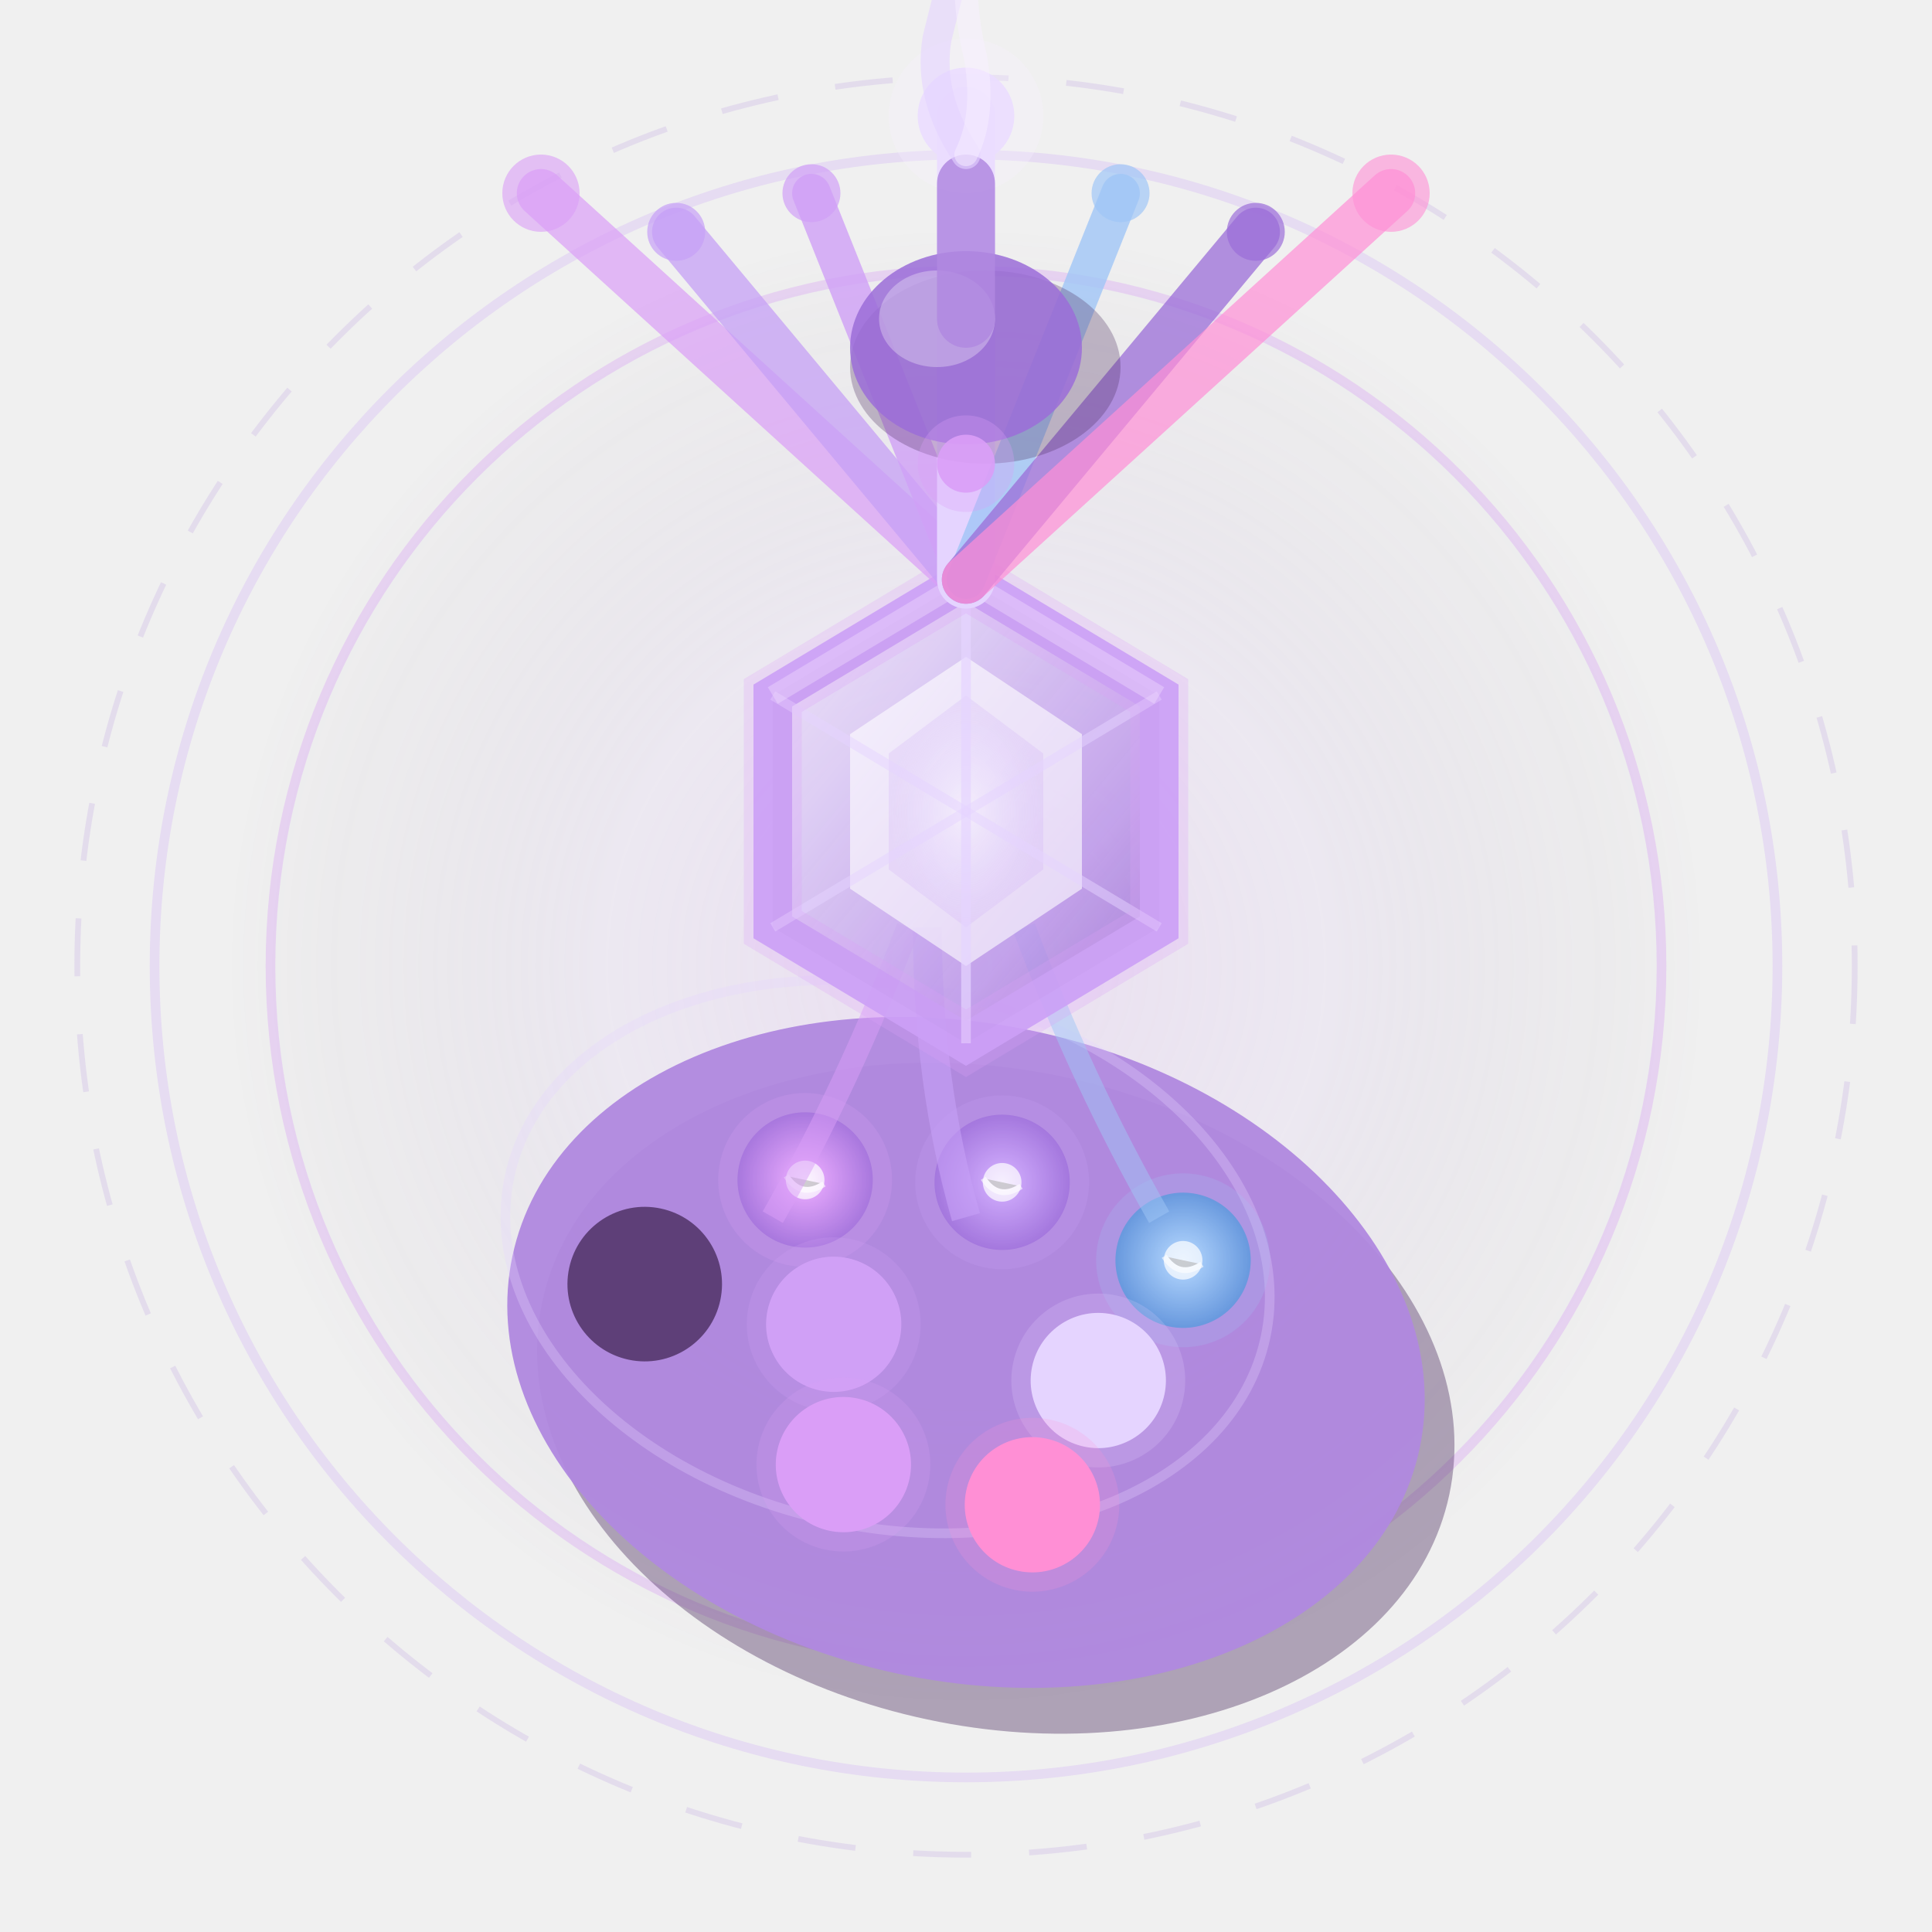
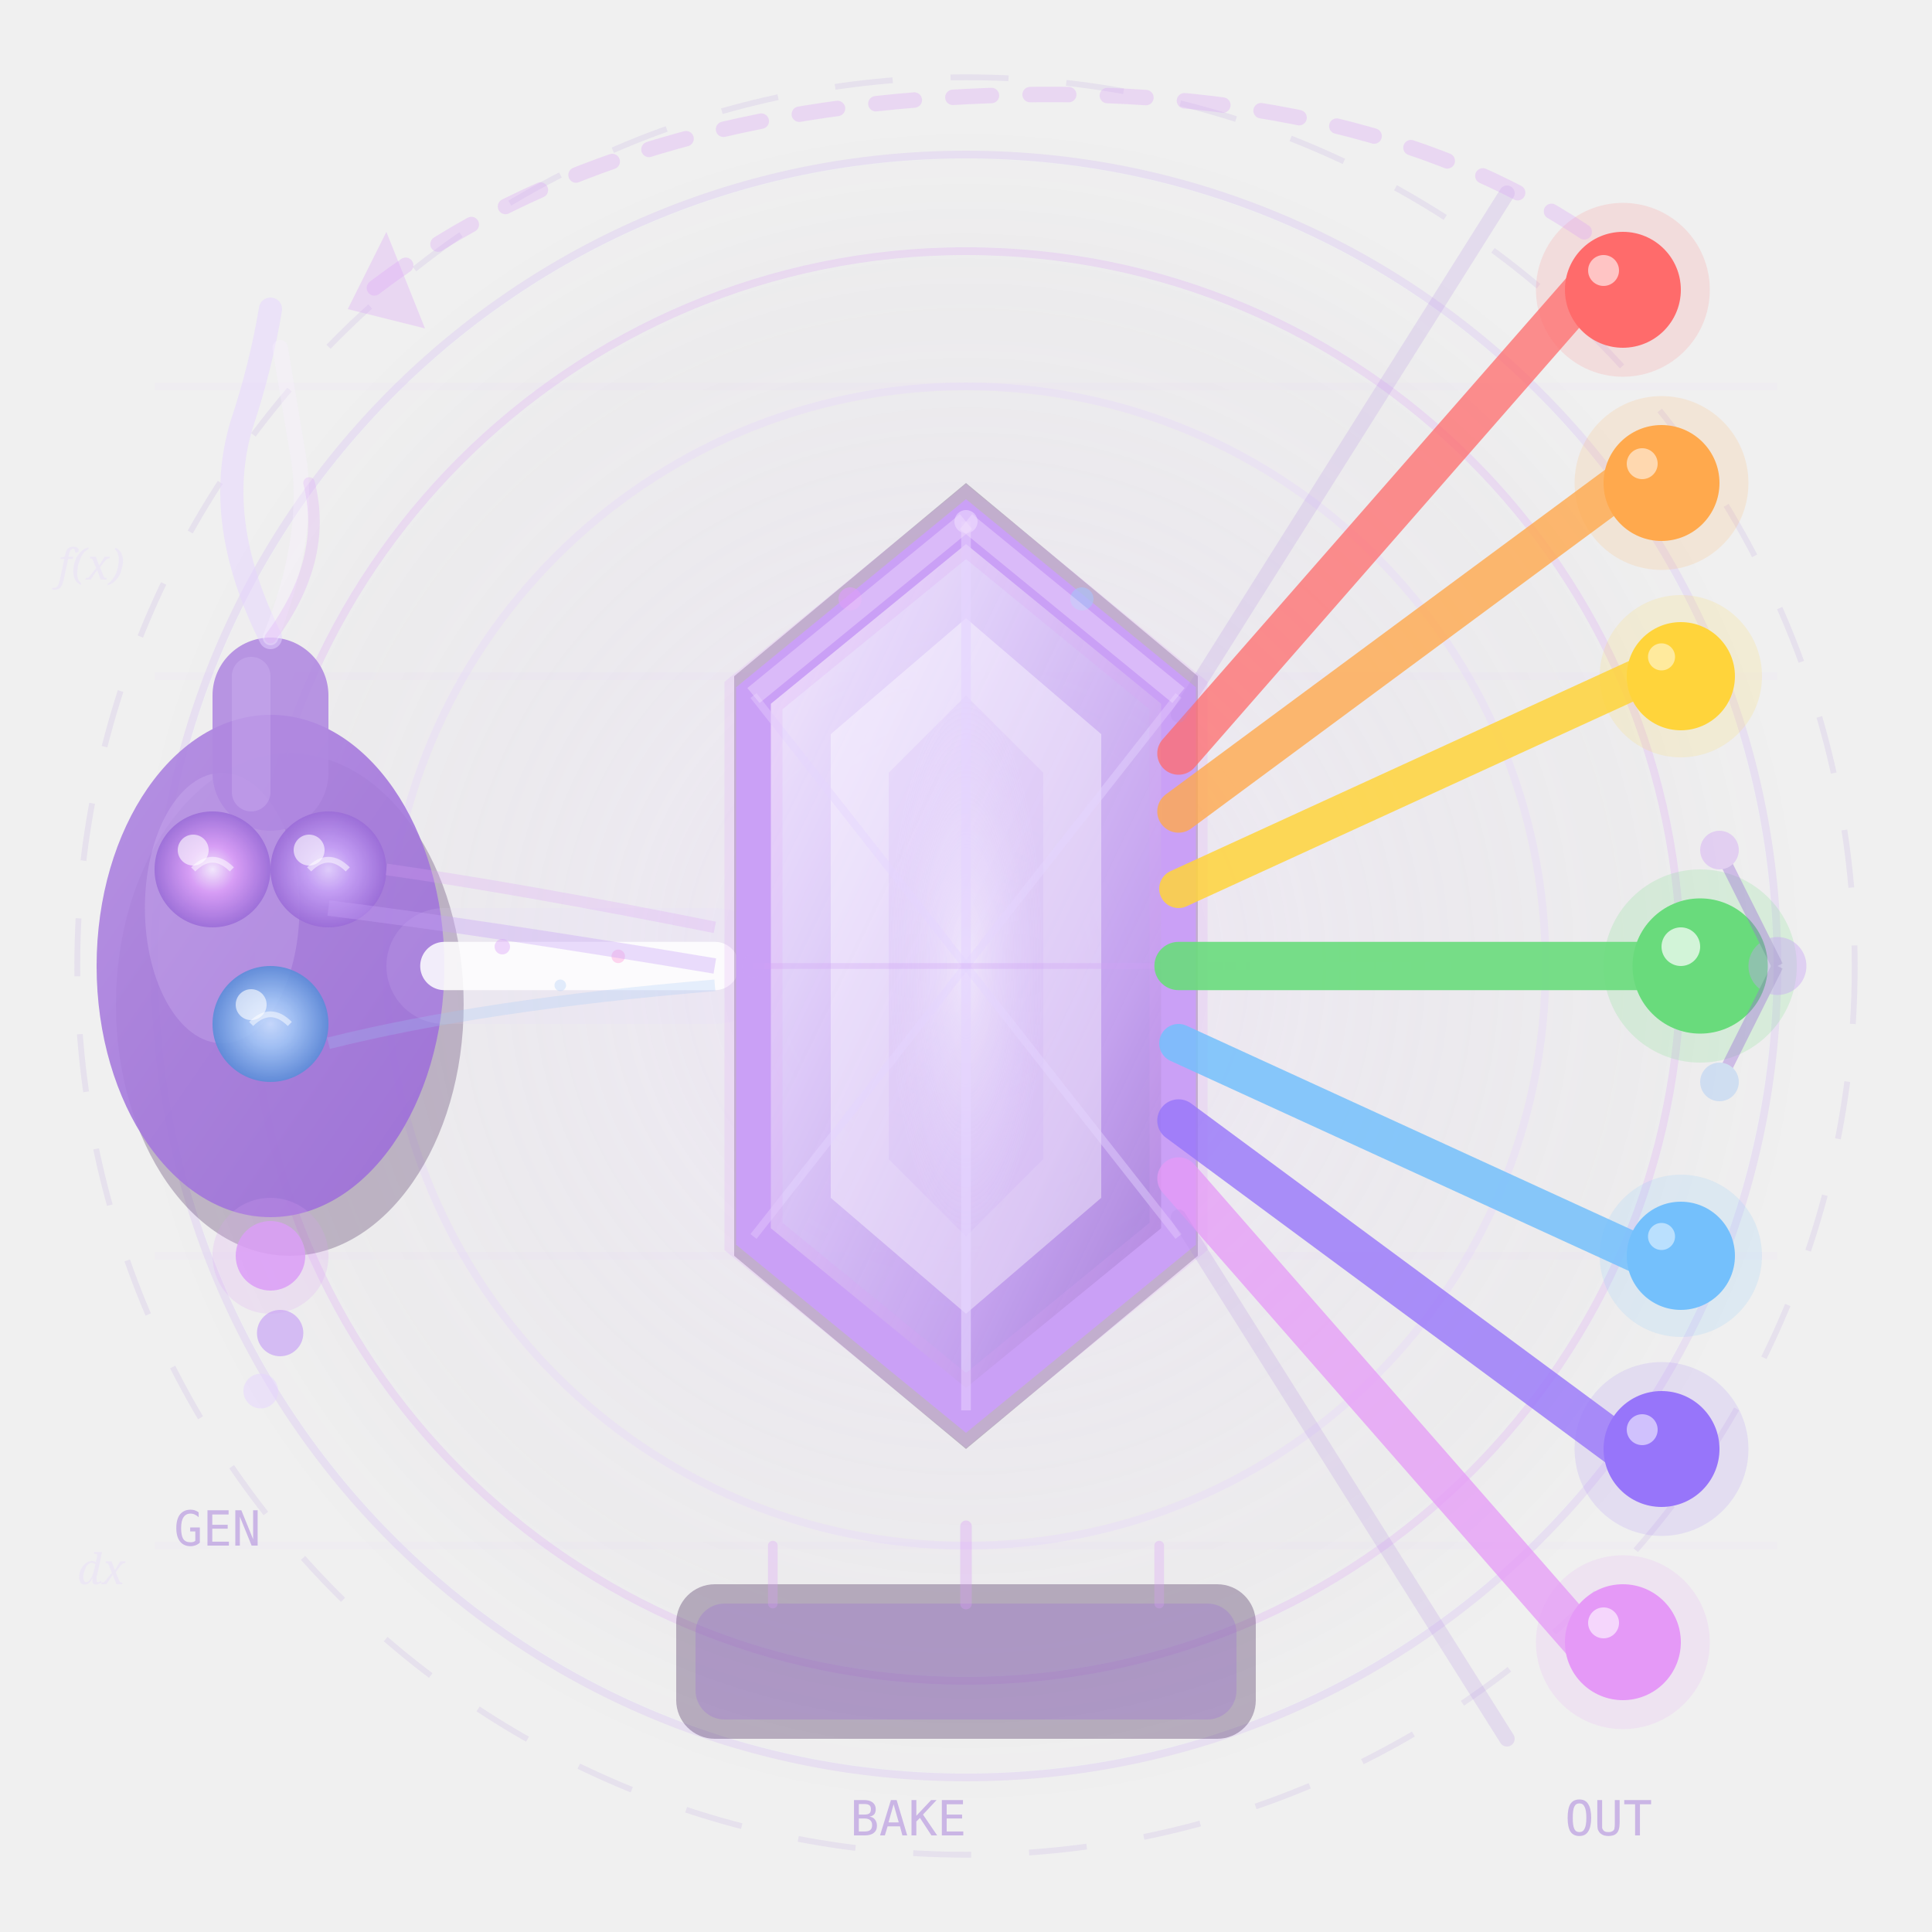
<svg xmlns="http://www.w3.org/2000/svg" viewBox="0 0 100 100">
  <defs>
-     <radialGradient id="wellGrad1">
-       <stop offset="0%" stop-color="#f8f0ff" />
-       <stop offset="30%" stop-color="#da9ef7" />
-       <stop offset="100%" stop-color="#9b6dd8" />
-     </radialGradient>
-     <radialGradient id="wellGrad2">
-       <stop offset="0%" stop-color="#e5d4ff" />
-       <stop offset="30%" stop-color="#c6a0f6" />
-       <stop offset="100%" stop-color="#9b6dd8" />
-     </radialGradient>
-     <radialGradient id="wellGrad3">
-       <stop offset="0%" stop-color="#c8e0ff" />
-       <stop offset="30%" stop-color="#a0c6f6" />
-       <stop offset="100%" stop-color="#5a8dd8" />
-     </radialGradient>
-     <linearGradient id="prismBodyGrad" x1="0%" y1="0%" x2="100%" y2="100%">
+     <linearGradient id="dt-prism" x1="0%" y1="0%" x2="100%" y2="100%">
      <stop offset="0%" stop-color="#f8f0ff" stop-opacity="0.95" />
      <stop offset="30%" stop-color="#e5d4ff" stop-opacity="0.9" />
      <stop offset="70%" stop-color="#c6a0f6" stop-opacity="0.85" />
      <stop offset="100%" stop-color="#9b6dd8" stop-opacity="0.8" />
    </linearGradient>
-     <radialGradient id="innerCrystal">
+     <radialGradient id="dt-core" cx="50%" cy="50%">
      <stop offset="0%" stop-color="#ffffff" stop-opacity="0.8" />
-       <stop offset="50%" stop-color="#e5d4ff" stop-opacity="0.6" />
-       <stop offset="100%" stop-color="#c6a0f6" stop-opacity="0.4" />
+       <stop offset="50%" stop-color="#e5d4ff" stop-opacity="0.5" />
+       <stop offset="100%" stop-color="#c6a0f6" stop-opacity="0.3" />
+     </radialGradient>
+     <radialGradient id="dt-atmosphere" cx="50%" cy="50%">
+       <stop offset="0%" stop-color="#da9ef7" stop-opacity="0.18" />
+       <stop offset="40%" stop-color="#c6a0f6" stop-opacity="0.08" />
+       <stop offset="100%" stop-color="#4a2d5f" stop-opacity="0" />
+     </radialGradient>
+     <linearGradient id="dt-flask" x1="0%" y1="0%" x2="100%" y2="100%">
+       <stop offset="0%" stop-color="#b088e0" />
+       <stop offset="100%" stop-color="#9b6dd8" />
+     </linearGradient>
+     <radialGradient id="dt-well1">
+       <stop offset="0%" stop-color="#f8f0ff" />
+       <stop offset="40%" stop-color="#da9ef7" />
+       <stop offset="100%" stop-color="#9b6dd8" />
+     </radialGradient>
+     <radialGradient id="dt-well2">
+       <stop offset="0%" stop-color="#e5d4ff" />
+       <stop offset="40%" stop-color="#c6a0f6" />
+       <stop offset="100%" stop-color="#9b6dd8" />
+     </radialGradient>
+     <radialGradient id="dt-well3">
+       <stop offset="0%" stop-color="#c8e0ff" />
+       <stop offset="40%" stop-color="#a0c6f6" />
+       <stop offset="100%" stop-color="#5a8dd8" />
    </radialGradient>
  </defs>
-   <circle cx="50" cy="50" r="46" fill="none" stroke="#9b6dd8" stroke-width="0.3" opacity="0.15" stroke-dasharray="3,3" />
-   <circle cx="50" cy="50" r="42" fill="none" stroke="#c6a0f6" stroke-width="0.5" opacity="0.25" />
-   <circle cx="50" cy="50" r="36" fill="none" stroke="#da9ef7" stroke-width="0.5" opacity="0.35" />
-   <radialGradient id="atmosphereDeep">
-     <stop offset="0%" stop-color="#da9ef7" stop-opacity="0.2" />
-     <stop offset="50%" stop-color="#c6a0f6" stop-opacity="0.1" />
-     <stop offset="100%" stop-color="#4a2d5f" stop-opacity="0" />
-   </radialGradient>
-   <circle cx="50" cy="50" r="38" fill="url(#atmosphereDeep)" />
-   <g transform="translate(50, 70) rotate(12)">
-     <ellipse cx="2" cy="2" rx="24" ry="17" fill="#4a2d5f" opacity="0.4" />
-     <ellipse cx="0" cy="0" rx="24" ry="17" fill="#b088e0" opacity="0.95" />
-     <ellipse cx="-5" cy="-4" rx="20" ry="14" fill="none" stroke="#e5d4ff" stroke-width="0.5" opacity="0.3" />
-     <circle cx="-17" cy="0" r="4" fill="#4a2d5f" opacity="0.8" />
-     <g>
-       <circle cx="-10" cy="-7" r="3.5" fill="url(#wellGrad1)" />
-       <circle cx="-10" cy="-7" r="4.5" fill="#da9ef7" opacity="0.2" />
-       <path d="M -11,-7 Q -10,-6 -9,-7" stroke="white" stroke-width="0.3" opacity="0.6" />
-       <circle cx="0" cy="-9" r="3.5" fill="url(#wellGrad2)" />
-       <circle cx="0" cy="-9" r="4.5" fill="#c6a0f6" opacity="0.2" />
-       <path d="M -1,-9 Q 0,-8 1,-9" stroke="white" stroke-width="0.3" opacity="0.6" />
-       <circle cx="10" cy="-7" r="3.5" fill="url(#wellGrad3)" />
-       <circle cx="10" cy="-7" r="4.5" fill="#a0c6f6" opacity="0.2" />
-       <path d="M 9,-7 Q 10,-6 11,-7" stroke="white" stroke-width="0.3" opacity="0.6" />
-       <circle cx="-7" cy="0" r="3.5" fill="#d0a0f6" />
-       <circle cx="-7" cy="0" r="4.5" fill="#d0a0f6" opacity="0.2" />
-       <circle cx="7" cy="0" r="3.5" fill="#e5d4ff" />
-       <circle cx="7" cy="0" r="4.5" fill="#e5d4ff" opacity="0.2" />
-       <circle cx="-5" cy="7" r="3.5" fill="#da9ef7" />
-       <circle cx="-5" cy="7" r="4.5" fill="#da9ef7" opacity="0.2" />
-       <circle cx="5" cy="7" r="3.5" fill="#ff8fd5" />
-       <circle cx="5" cy="7" r="4.5" fill="#ff8fd5" opacity="0.2" />
-     </g>
-     <circle cx="-10" cy="-7" r="1" fill="white" opacity="0.7" />
-     <circle cx="0" cy="-9" r="1" fill="white" opacity="0.7" />
-     <circle cx="10" cy="-7" r="1" fill="white" opacity="0.7" />
+   <g opacity="0.04">
+     <line x1="8" y1="20" x2="92" y2="20" stroke="#c6a0f6" stroke-width="0.4" />
+     <line x1="8" y1="35" x2="92" y2="35" stroke="#c6a0f6" stroke-width="0.4" />
+     <line x1="8" y1="50" x2="92" y2="50" stroke="#c6a0f6" stroke-width="0.4" />
+     <line x1="8" y1="65" x2="92" y2="65" stroke="#c6a0f6" stroke-width="0.4" />
+     <line x1="8" y1="80" x2="92" y2="80" stroke="#c6a0f6" stroke-width="0.4" />
  </g>
-   <path d="M 50,63 Q 48,56 48,48" stroke="#c6a0f6" stroke-width="1.5" fill="none" opacity="0.6" />
-   <path d="M 40,63 Q 44,56 47,48" stroke="#da9ef7" stroke-width="1.2" fill="none" opacity="0.5" />
-   <path d="M 60,63 Q 56,56 53,48" stroke="#a0c6f6" stroke-width="1.2" fill="none" opacity="0.5" />
-   <g transform="translate(50, 42)">
-     <polygon points="0,-12 -10,-6 -10,6 0,12 10,6 10,-6" fill="#4a2d5f" opacity="0.3" />
-     <polygon points="0,-12 -10,-6 -10,6 0,12 10,6 10,-6" fill="url(#prismBodyGrad)" opacity="0.9" stroke="#c6a0f6" stroke-width="2" />
-     <polygon points="0,-8 -6,-4 -6,4 0,8 6,4 6,-4" fill="white" opacity="0.6" />
-     <polygon points="0,-6 -4,-3 -4,3 0,6 4,3 4,-3" fill="url(#innerCrystal)" opacity="0.5" />
-     <line x1="0" y1="-12" x2="0" y2="12" stroke="#e5d4ff" stroke-width="0.5" opacity="0.7" />
-     <line x1="-10" y1="-6" x2="10" y2="6" stroke="#e5d4ff" stroke-width="0.5" opacity="0.5" />
-     <line x1="-10" y1="6" x2="10" y2="-6" stroke="#e5d4ff" stroke-width="0.5" opacity="0.5" />
-     <line x1="0" y1="-12" x2="-10" y2="-6" stroke="#f8f0ff" stroke-width="1" opacity="0.4" />
-     <line x1="0" y1="-12" x2="10" y2="-6" stroke="#f8f0ff" stroke-width="1" opacity="0.4" />
-     <polygon points="0,-12 -10,-6 -10,6 0,12 10,6 10,-6" fill="none" stroke="#da9ef7" stroke-width="3" opacity="0.25" />
+   <circle cx="50" cy="50" r="44" fill="url(#dt-atmosphere)" />
+   <circle cx="50" cy="50" r="46" fill="none" stroke="#9b6dd8" stroke-width="0.3" opacity="0.12" stroke-dasharray="3,3" />
+   <circle cx="50" cy="50" r="42" fill="none" stroke="#c6a0f6" stroke-width="0.4" opacity="0.2" />
+   <circle cx="50" cy="50" r="37" fill="none" stroke="#da9ef7" stroke-width="0.4" opacity="0.25" />
+   <circle cx="50" cy="50" r="30" fill="none" stroke="#e5d4ff" stroke-width="0.4" opacity="0.3" />
+   <ellipse cx="15" cy="52" rx="9" ry="13" fill="#4a2d5f" opacity="0.3" />
+   <ellipse cx="14" cy="50" rx="9" ry="13" fill="url(#dt-flask)" opacity="0.92" />
+   <ellipse cx="11.5" cy="47" rx="4" ry="7" fill="#e5d4ff" opacity="0.2" />
+   <rect x="11" y="33" width="6" height="10" rx="3" fill="#b088e0" opacity="0.88" />
+   <rect x="12" y="34" width="2" height="8" rx="1" fill="#e5d4ff" opacity="0.2" />
+   <circle cx="11" cy="45" r="3" fill="url(#dt-well1)" opacity="0.9" />
+   <circle cx="17" cy="45" r="3" fill="url(#dt-well2)" opacity="0.9" />
+   <circle cx="14" cy="53" r="3" fill="url(#dt-well3)" opacity="0.9" />
+   <path d="M10,45 Q11,44 12,45" stroke="white" stroke-width="0.3" opacity="0.5" fill="none" />
+   <path d="M16,45 Q17,44 18,45" stroke="white" stroke-width="0.3" opacity="0.5" fill="none" />
+   <path d="M13,53 Q14,52 15,53" stroke="white" stroke-width="0.3" opacity="0.5" fill="none" />
+   <circle cx="10" cy="44" r="0.8" fill="white" opacity="0.6" />
+   <circle cx="16" cy="44" r="0.8" fill="white" opacity="0.6" />
+   <circle cx="13" cy="52" r="0.8" fill="white" opacity="0.6" />
+   <path d="M14,33 Q11,27 12.5,22 Q13.5,19 14,16" stroke="#e5d4ff" stroke-width="1.2" fill="none" opacity="0.5" stroke-linecap="round" />
+   <path d="M14,33 Q16,28 15.5,24 Q15,21 14.5,18" stroke="#f8f0ff" stroke-width="0.8" fill="none" opacity="0.35" stroke-linecap="round" />
+   <path d="M14,33 Q17,29 16,25" stroke="#da9ef7" stroke-width="0.6" fill="none" opacity="0.25" stroke-linecap="round" />
+   <circle cx="14" cy="65" r="1.8" fill="#da9ef7" opacity="0.85" />
+   <circle cx="14" cy="65" r="3" fill="#da9ef7" opacity="0.2" />
+   <circle cx="14.5" cy="69" r="1.2" fill="#c6a0f6" opacity="0.65" />
+   <circle cx="13.5" cy="72" r="0.9" fill="#e5d4ff" opacity="0.5" />
+   <line x1="23" y1="50" x2="37" y2="50" stroke="#e5d4ff" stroke-width="6" opacity="0.12" stroke-linecap="round" />
+   <line x1="23" y1="50" x2="37" y2="50" stroke="#ffffff" stroke-width="2.5" opacity="0.85" stroke-linecap="round" />
+   <circle cx="26" cy="49" r="0.4" fill="#da9ef7" opacity="0.4" />
+   <circle cx="29" cy="51" r="0.3" fill="#a0c6f6" opacity="0.3" />
+   <circle cx="32" cy="49.5" r="0.35" fill="#ff8fd5" opacity="0.35" />
+   <polygon points="50,25 38,35 38,65 50,75 62,65 62,35" fill="#4a2d5f" opacity="0.3" />
+   <polygon points="50,27 39,36 39,64 50,73 61,64 61,36" fill="url(#dt-prism)" stroke="#c6a0f6" stroke-width="1.8" />
+   <polygon points="50,32 43,38 43,62 50,68 57,62 57,38" fill="white" opacity="0.4" />
+   <polygon points="50,36 46,40 46,60 50,64 54,60 54,40" fill="url(#dt-core)" opacity="0.5" />
+   <line x1="50" y1="27" x2="50" y2="73" stroke="#e5d4ff" stroke-width="0.5" opacity="0.65" />
+   <line x1="39" y1="36" x2="61" y2="64" stroke="#e5d4ff" stroke-width="0.4" opacity="0.45" />
+   <line x1="39" y1="64" x2="61" y2="36" stroke="#e5d4ff" stroke-width="0.4" opacity="0.45" />
+   <line x1="39" y1="50" x2="61" y2="50" stroke="#d0a0f6" stroke-width="0.3" opacity="0.3" />
+   <circle cx="44" cy="31" r="0.6" fill="#da9ef7" opacity="0.7" />
+   <circle cx="50" cy="27" r="0.6" fill="#e5d4ff" opacity="0.8" />
+   <circle cx="56" cy="31" r="0.6" fill="#a0c6f6" opacity="0.7" />
+   <circle cx="39" cy="50" r="0.6" fill="#c6a0f6" opacity="0.6" />
+   <circle cx="61" cy="50" r="0.6" fill="#c6a0f6" opacity="0.6" />
+   <line x1="50" y1="27" x2="39" y2="36" stroke="#f8f0ff" stroke-width="1" opacity="0.4" />
+   <line x1="50" y1="27" x2="61" y2="36" stroke="#f8f0ff" stroke-width="1" opacity="0.4" />
+   <polygon points="50,27 39,36 39,64 50,73 61,64 61,36" fill="none" stroke="#da9ef7" stroke-width="3" opacity="0.2" />
+   <line x1="61" y1="39" x2="82" y2="15" stroke="#ff6b6b" stroke-width="2.2" opacity="0.75" stroke-linecap="round" />
+   <line x1="61" y1="42" x2="84" y2="25" stroke="#ffa94d" stroke-width="2.2" opacity="0.8" stroke-linecap="round" />
+   <line x1="61" y1="46" x2="85" y2="35" stroke="#ffd43b" stroke-width="2" opacity="0.85" stroke-linecap="round" />
+   <line x1="61" y1="50" x2="86" y2="50" stroke="#69db7c" stroke-width="2.5" opacity="0.9" stroke-linecap="round" />
+   <line x1="61" y1="54" x2="85" y2="65" stroke="#74c0fc" stroke-width="2" opacity="0.85" stroke-linecap="round" />
+   <line x1="61" y1="58" x2="84" y2="75" stroke="#9775fa" stroke-width="2.2" opacity="0.8" stroke-linecap="round" />
+   <line x1="61" y1="61" x2="82" y2="85" stroke="#e599f7" stroke-width="2.2" opacity="0.75" stroke-linecap="round" />
+   <line x1="61" y1="37" x2="78" y2="10" stroke="#b088e0" stroke-width="0.8" opacity="0.2" stroke-linecap="round" />
+   <line x1="61" y1="63" x2="78" y2="90" stroke="#b088e0" stroke-width="0.8" opacity="0.2" stroke-linecap="round" />
+   <circle cx="84" cy="15" r="3" fill="#ff6b6b" />
+   <circle cx="84" cy="15" r="4.5" fill="#ff6b6b" opacity="0.15" />
+   <circle cx="83" cy="14" r="0.8" fill="white" opacity="0.6" />
+   <circle cx="86" cy="25" r="3" fill="#ffa94d" />
+   <circle cx="86" cy="25" r="4.5" fill="#ffa94d" opacity="0.15" />
+   <circle cx="85" cy="24" r="0.8" fill="white" opacity="0.55" />
+   <circle cx="87" cy="35" r="2.8" fill="#ffd43b" />
+   <circle cx="87" cy="35" r="4.2" fill="#ffd43b" opacity="0.15" />
+   <circle cx="86" cy="34" r="0.7" fill="white" opacity="0.5" />
+   <circle cx="88" cy="50" r="3.5" fill="#69db7c" />
+   <circle cx="88" cy="50" r="5" fill="#69db7c" opacity="0.18" />
+   <circle cx="87" cy="49" r="1" fill="white" opacity="0.7" />
+   <circle cx="87" cy="65" r="2.8" fill="#74c0fc" />
+   <circle cx="87" cy="65" r="4.2" fill="#74c0fc" opacity="0.15" />
+   <circle cx="86" cy="64" r="0.7" fill="white" opacity="0.5" />
+   <circle cx="86" cy="75" r="3" fill="#9775fa" />
+   <circle cx="86" cy="75" r="4.5" fill="#9775fa" opacity="0.15" />
+   <circle cx="85" cy="74" r="0.8" fill="white" opacity="0.55" />
+   <circle cx="84" cy="85" r="3" fill="#e599f7" />
+   <circle cx="84" cy="85" r="4.5" fill="#e599f7" opacity="0.15" />
+   <circle cx="83" cy="84" r="0.8" fill="white" opacity="0.6" />
+   <path d="M82,12 Q70,4 50,5 Q30,6 18,16" stroke="#da9ef7" stroke-width="0.8" fill="none" opacity="0.3" stroke-dasharray="2,2" stroke-linecap="round" />
+   <polygon points="18,16 20,12 22,17" fill="#da9ef7" opacity="0.3" />
+   <rect x="35" y="82" width="30" height="8" rx="2" fill="#4a2d5f" opacity="0.35" />
+   <rect x="36" y="83" width="28" height="6" rx="1.5" fill="#9b6dd8" opacity="0.3" />
+   <line x1="40" y1="83" x2="40" y2="80" stroke="#da9ef7" stroke-width="0.5" opacity="0.3" stroke-linecap="round" />
+   <line x1="50" y1="83" x2="50" y2="79" stroke="#da9ef7" stroke-width="0.6" opacity="0.35" stroke-linecap="round" />
+   <line x1="60" y1="83" x2="60" y2="80" stroke="#da9ef7" stroke-width="0.5" opacity="0.3" stroke-linecap="round" />
+   <path d="M17,47 Q25,48 37,50" stroke="#c6a0f6" stroke-width="0.8" fill="none" opacity="0.35" />
+   <path d="M20,45 Q27,46 37,48" stroke="#da9ef7" stroke-width="0.6" fill="none" opacity="0.25" />
+   <path d="M17,54 Q25,52 37,51" stroke="#a0c6f6" stroke-width="0.6" fill="none" opacity="0.25" />
+   <g fill="#9b6dd8" font-size="2.5" opacity="0.45" font-family="monospace">
+     <text x="9" y="80">GEN</text>
+     <text x="44" y="95">BAKE</text>
+     <text x="81" y="95">OUT</text>
  </g>
-   <g>
-     <line x1="50" y1="30" x2="28" y2="10" stroke="#da9ef7" stroke-width="2.5" opacity="0.7" stroke-linecap="round" />
-     <circle cx="28" cy="10" r="2" fill="#da9ef7" opacity="0.6" />
-     <line x1="50" y1="30" x2="35" y2="12" stroke="#c6a0f6" stroke-width="2.5" opacity="0.75" stroke-linecap="round" />
-     <circle cx="35" cy="12" r="1.5" fill="#c6a0f6" opacity="0.7" />
-     <line x1="50" y1="30" x2="42" y2="10" stroke="#d0a0f6" stroke-width="2" opacity="0.8" stroke-linecap="round" />
-     <circle cx="42" cy="10" r="1.5" fill="#d0a0f6" opacity="0.7" />
-     <line x1="50" y1="30" x2="50" y2="6" stroke="#e5d4ff" stroke-width="3" opacity="1.0" stroke-linecap="round" />
-     <circle cx="50" cy="6" r="2.5" fill="#e5d4ff" opacity="0.9" />
-     <circle cx="50" cy="6" r="4" fill="#f8f0ff" opacity="0.3" />
-     <line x1="50" y1="30" x2="58" y2="10" stroke="#a0c6f6" stroke-width="2" opacity="0.8" stroke-linecap="round" />
-     <circle cx="58" cy="10" r="1.5" fill="#a0c6f6" opacity="0.7" />
-     <line x1="50" y1="30" x2="65" y2="12" stroke="#9b6dd8" stroke-width="2.5" opacity="0.75" stroke-linecap="round" />
-     <circle cx="65" cy="12" r="1.5" fill="#9b6dd8" opacity="0.7" />
-     <line x1="50" y1="30" x2="72" y2="10" stroke="#ff8fd5" stroke-width="2.5" opacity="0.7" stroke-linecap="round" />
-     <circle cx="72" cy="10" r="2" fill="#ff8fd5" opacity="0.6" />
+   <g opacity="0.4">
+     <circle cx="92" cy="50" r="1.5" fill="#c6a0f6" />
+     <line x1="92" y1="50" x2="89" y2="44" stroke="#9b6dd8" stroke-width="0.6" />
+     <line x1="92" y1="50" x2="89" y2="56" stroke="#9b6dd8" stroke-width="0.6" />
+     <circle cx="89" cy="44" r="1" fill="#d0a0f6" />
+     <circle cx="89" cy="56" r="1" fill="#a0c6f6" />
  </g>
-   <g transform="translate(50, 16)">
-     <ellipse cx="1" cy="3" rx="7" ry="5" fill="#4a2d5f" opacity="0.3" />
-     <ellipse cx="0" cy="2" rx="6" ry="5" fill="#9b6dd8" opacity="0.85" />
-     <ellipse cx="-1.5" cy="0.5" rx="3" ry="2.5" fill="white" opacity="0.3" />
-     <rect x="-1.5" y="-8" width="3" height="10" rx="1.5" fill="#b088e0" opacity="0.85" />
-     <path d="M 0,-8 Q -2,-11 -1.5,-14 Q -1,-16 -0.5,-18" stroke="#e5d4ff" stroke-width="1.5" fill="none" opacity="0.6" stroke-linecap="round" />
-     <path d="M 0,-8 Q 1,-10 0.5,-13 Q 0,-15 0,-17" stroke="#f8f0ff" stroke-width="1.2" fill="none" opacity="0.5" stroke-linecap="round" />
-     <circle cx="0" cy="8" r="1.5" fill="#da9ef7" opacity="0.9" />
-     <circle cx="0" cy="8" r="2.5" fill="#da9ef7" opacity="0.3" />
+   <g fill="#e5d4ff" font-size="2.2" opacity="0.3" font-family="serif" font-style="italic">
+     <text x="3" y="30">f(x)</text>
+     <text x="4" y="82">dx</text>
  </g>
</svg>
